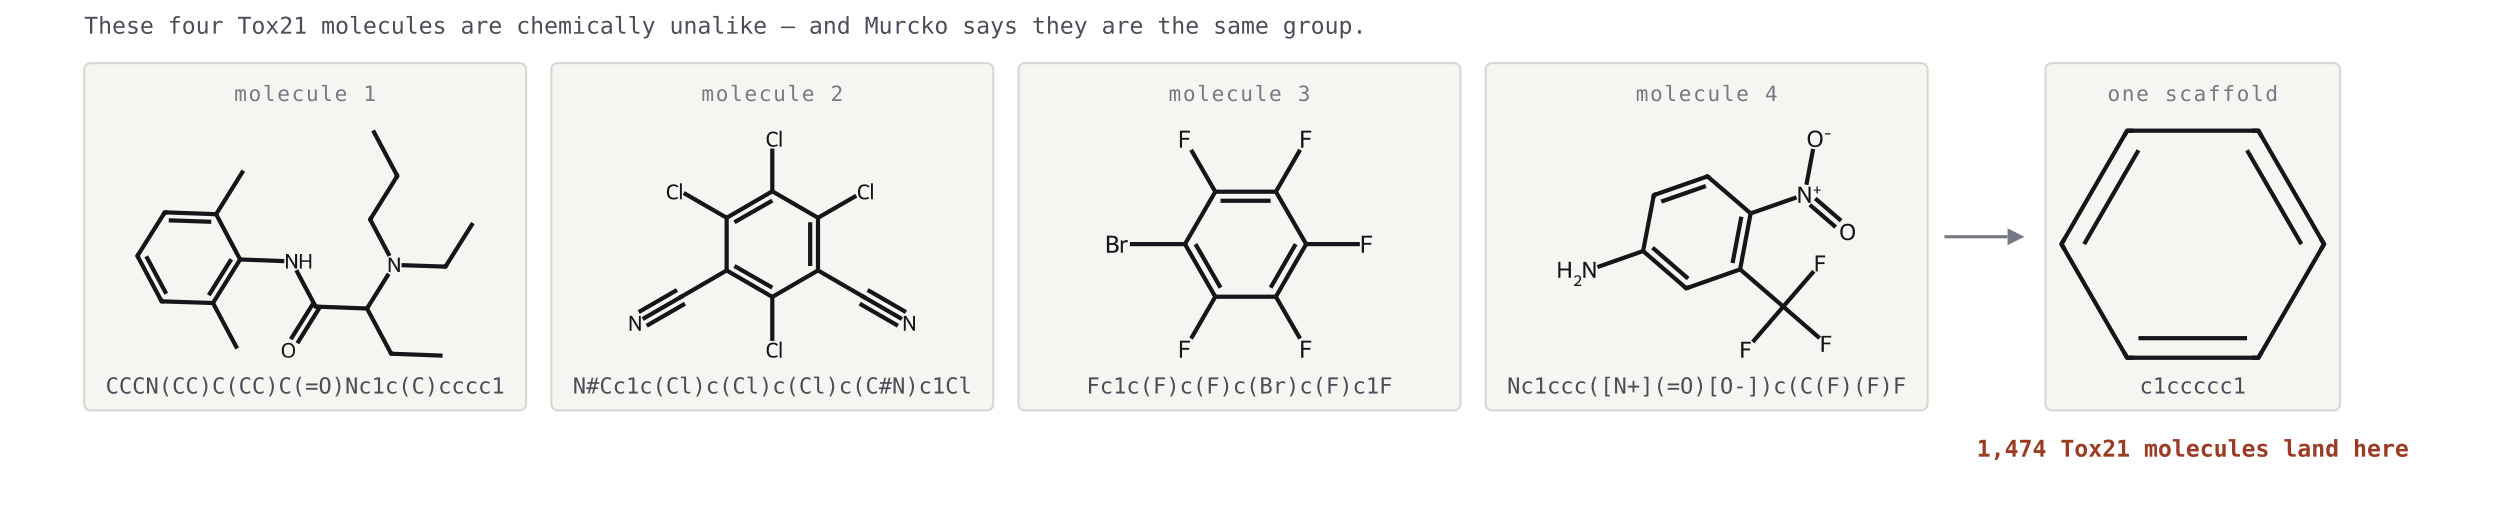
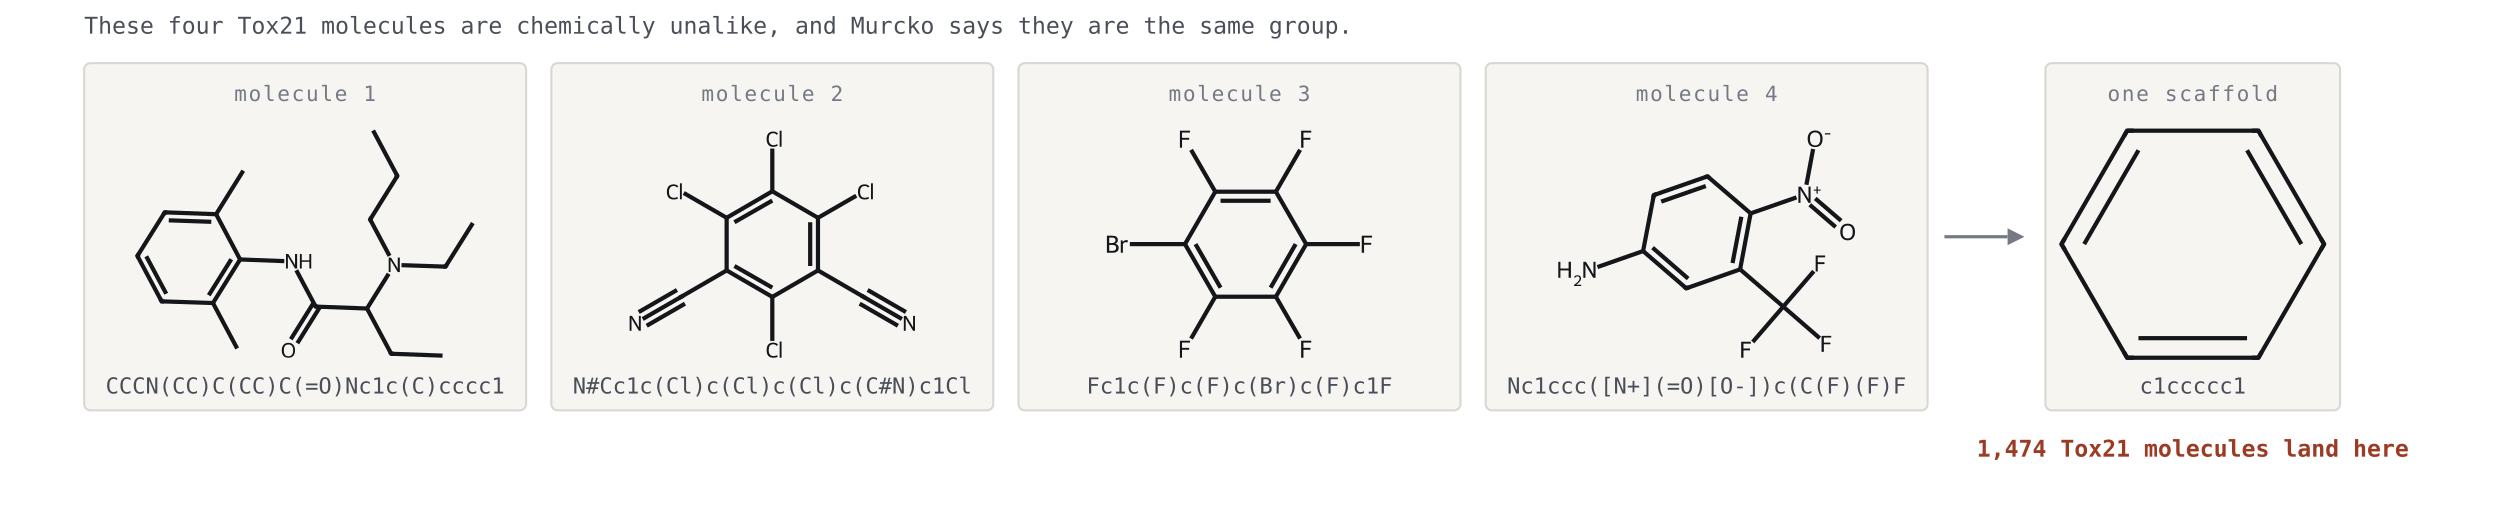
<svg xmlns="http://www.w3.org/2000/svg" viewBox="0 0 1188 247" width="100%" role="img" aria-label="Four chemically unlike Tox21 molecules that all reduce to the same benzene scaffold" font-family="ui-monospace, SFMono-Regular, Menlo, monospace">
  <style>
.cell{fill:var(--paper,#F6F5F2);stroke:var(--rule,#D8D7D1);stroke-width:1}
.mol{color:var(--ink,#14161A)}
.ct{fill:var(--ink-3,#747984);font-size:10px;letter-spacing:.08em;text-transform:uppercase}
.cs{fill:var(--ink-2,#4A4E58);font-size:10.5px}
.empty{fill:var(--leak,#9B3B24);font-size:12px;font-style:italic}
.arw{stroke:var(--ink-3,#747984);stroke-width:1.5}
.arwh{fill:var(--ink-3,#747984)}
.al{fill:var(--ink-3,#747984);font-size:9.5px}
.note{fill:var(--ink-2,#4A4E58);font-size:11px}
.hl{fill:var(--leak,#9B3B24);font-size:11px;font-weight:600}
</style>
-   <text class="note" x="40" y="16">These four Tox21 molecules are chemically unalike — and Murcko says they are the same group.</text>
+   <text class="note" x="40" y="16">These four Tox21 molecules are chemically unalike, and Murcko says they are the same group.</text>
  <g transform="translate(40,30)">
    <rect class="cell" x="0" y="0" width="210" height="165" rx="3" />
    <text class="ct" x="105.0" y="18" text-anchor="middle">molecule 1</text>
    <g transform="translate(0,26)" class="mol">
      <path class="bond-0 atom-0 atom-1" d="M 137.3,6.0 L 148.8,27.6" style="fill:none;fill-rule:evenodd;stroke:currentColor;stroke-width:2.0px;stroke-linecap:butt;stroke-linejoin:miter;stroke-opacity:1" />
      <path class="bond-1 atom-1 atom-2" d="M 148.8,27.6 L 135.9,48.3" style="fill:none;fill-rule:evenodd;stroke:currentColor;stroke-width:2.0px;stroke-linecap:butt;stroke-linejoin:miter;stroke-opacity:1" />
      <path class="bond-2 atom-2 atom-3" d="M 135.9,48.3 L 145.1,65.6" style="fill:none;fill-rule:evenodd;stroke:currentColor;stroke-width:2.0px;stroke-linecap:butt;stroke-linejoin:miter;stroke-opacity:1" />
      <path class="bond-3 atom-3 atom-4" d="M 150.8,70.0 L 171.7,70.7" style="fill:none;fill-rule:evenodd;stroke:currentColor;stroke-width:2.0px;stroke-linecap:butt;stroke-linejoin:miter;stroke-opacity:1" />
      <path class="bond-4 atom-4 atom-5" d="M 171.7,70.7 L 184.7,50.0" style="fill:none;fill-rule:evenodd;stroke:currentColor;stroke-width:2.0px;stroke-linecap:butt;stroke-linejoin:miter;stroke-opacity:1" />
      <path class="bond-5 atom-3 atom-6" d="M 144.7,74.1 L 134.4,90.6" style="fill:none;fill-rule:evenodd;stroke:currentColor;stroke-width:2.0px;stroke-linecap:butt;stroke-linejoin:miter;stroke-opacity:1" />
      <path class="bond-6 atom-6 atom-7" d="M 134.4,90.6 L 145.9,112.1" style="fill:none;fill-rule:evenodd;stroke:currentColor;stroke-width:2.0px;stroke-linecap:butt;stroke-linejoin:miter;stroke-opacity:1" />
      <path class="bond-7 atom-7 atom-8" d="M 145.9,112.1 L 170.3,113.0" style="fill:none;fill-rule:evenodd;stroke:currentColor;stroke-width:2.0px;stroke-linecap:butt;stroke-linejoin:miter;stroke-opacity:1" />
      <path class="bond-8 atom-6 atom-9" d="M 134.4,90.6 L 110.0,89.7" style="fill:none;fill-rule:evenodd;stroke:currentColor;stroke-width:2.0px;stroke-linecap:butt;stroke-linejoin:miter;stroke-opacity:1" />
      <path class="bond-9 atom-9 atom-10" d="M 109.0,87.9 L 98.2,105.2" style="fill:none;fill-rule:evenodd;stroke:currentColor;stroke-width:2.0px;stroke-linecap:butt;stroke-linejoin:miter;stroke-opacity:1" />
      <path class="bond-9 atom-9 atom-10" d="M 112.1,89.8 L 101.3,107.1" style="fill:none;fill-rule:evenodd;stroke:currentColor;stroke-width:2.0px;stroke-linecap:butt;stroke-linejoin:miter;stroke-opacity:1" />
      <path class="bond-10 atom-9 atom-11" d="M 110.0,89.7 L 100.8,72.4" style="fill:none;fill-rule:evenodd;stroke:currentColor;stroke-width:2.0px;stroke-linecap:butt;stroke-linejoin:miter;stroke-opacity:1" />
      <path class="bond-11 atom-11 atom-12" d="M 95.1,68.1 L 74.1,67.3" style="fill:none;fill-rule:evenodd;stroke:currentColor;stroke-width:2.0px;stroke-linecap:butt;stroke-linejoin:miter;stroke-opacity:1" />
      <path class="bond-12 atom-12 atom-13" d="M 74.1,67.3 L 61.2,88.0" style="fill:none;fill-rule:evenodd;stroke:currentColor;stroke-width:2.0px;stroke-linecap:butt;stroke-linejoin:miter;stroke-opacity:1" />
      <path class="bond-12 atom-12 atom-13" d="M 69.9,67.2 L 59.2,84.3" style="fill:none;fill-rule:evenodd;stroke:currentColor;stroke-width:2.0px;stroke-linecap:butt;stroke-linejoin:miter;stroke-opacity:1" />
      <path class="bond-13 atom-13 atom-14" d="M 61.2,88.0 L 72.7,109.6" style="fill:none;fill-rule:evenodd;stroke:currentColor;stroke-width:2.0px;stroke-linecap:butt;stroke-linejoin:miter;stroke-opacity:1" />
      <path class="bond-14 atom-13 atom-15" d="M 61.2,88.0 L 36.8,87.2" style="fill:none;fill-rule:evenodd;stroke:currentColor;stroke-width:2.0px;stroke-linecap:butt;stroke-linejoin:miter;stroke-opacity:1" />
      <path class="bond-15 atom-15 atom-16" d="M 36.8,87.2 L 25.3,65.6" style="fill:none;fill-rule:evenodd;stroke:currentColor;stroke-width:2.0px;stroke-linecap:butt;stroke-linejoin:miter;stroke-opacity:1" />
      <path class="bond-15 atom-15 atom-16" d="M 39.0,83.6 L 29.5,65.8" style="fill:none;fill-rule:evenodd;stroke:currentColor;stroke-width:2.0px;stroke-linecap:butt;stroke-linejoin:miter;stroke-opacity:1" />
      <path class="bond-16 atom-16 atom-17" d="M 25.3,65.6 L 38.3,44.9" style="fill:none;fill-rule:evenodd;stroke:currentColor;stroke-width:2.0px;stroke-linecap:butt;stroke-linejoin:miter;stroke-opacity:1" />
      <path class="bond-17 atom-17 atom-18" d="M 38.3,44.9 L 62.7,45.8" style="fill:none;fill-rule:evenodd;stroke:currentColor;stroke-width:2.0px;stroke-linecap:butt;stroke-linejoin:miter;stroke-opacity:1" />
      <path class="bond-17 atom-17 atom-18" d="M 40.2,48.7 L 60.4,49.4" style="fill:none;fill-rule:evenodd;stroke:currentColor;stroke-width:2.0px;stroke-linecap:butt;stroke-linejoin:miter;stroke-opacity:1" />
      <path class="bond-18 atom-18 atom-19" d="M 62.7,45.8 L 75.6,25.1" style="fill:none;fill-rule:evenodd;stroke:currentColor;stroke-width:2.0px;stroke-linecap:butt;stroke-linejoin:miter;stroke-opacity:1" />
      <path class="bond-19 atom-18 atom-12" d="M 62.7,45.8 L 74.1,67.3" style="fill:none;fill-rule:evenodd;stroke:currentColor;stroke-width:2.0px;stroke-linecap:butt;stroke-linejoin:miter;stroke-opacity:1" />
      <path d="M 148.2,26.5 L 148.8,27.6 L 148.2,28.6" style="fill:none;stroke:currentColor;stroke-width:2.0px;stroke-linecap:butt;stroke-linejoin:miter;stroke-miterlimit:10;stroke-opacity:1;" />
      <path d="M 136.5,47.3 L 135.9,48.3 L 136.3,49.2" style="fill:none;stroke:currentColor;stroke-width:2.0px;stroke-linecap:butt;stroke-linejoin:miter;stroke-miterlimit:10;stroke-opacity:1;" />
      <path d="M 170.7,70.7 L 171.7,70.7 L 172.4,69.7" style="fill:none;stroke:currentColor;stroke-width:2.0px;stroke-linecap:butt;stroke-linejoin:miter;stroke-miterlimit:10;stroke-opacity:1;" />
      <path d="M 145.3,111.1 L 145.9,112.1 L 147.1,112.2" style="fill:none;stroke:currentColor;stroke-width:2.0px;stroke-linecap:butt;stroke-linejoin:miter;stroke-miterlimit:10;stroke-opacity:1;" />
      <path d="M 111.2,89.8 L 110.0,89.7 L 109.5,88.9" style="fill:none;stroke:currentColor;stroke-width:2.0px;stroke-linecap:butt;stroke-linejoin:miter;stroke-miterlimit:10;stroke-opacity:1;" />
      <path d="M 38.0,87.2 L 36.8,87.2 L 36.2,86.1" style="fill:none;stroke:currentColor;stroke-width:2.0px;stroke-linecap:butt;stroke-linejoin:miter;stroke-miterlimit:10;stroke-opacity:1;" />
      <path d="M 25.9,66.7 L 25.3,65.6 L 26.0,64.6" style="fill:none;stroke:currentColor;stroke-width:2.0px;stroke-linecap:butt;stroke-linejoin:miter;stroke-miterlimit:10;stroke-opacity:1;" />
      <path d="M 37.6,46.0 L 38.3,44.9 L 39.5,45.0" style="fill:none;stroke:currentColor;stroke-width:2.0px;stroke-linecap:butt;stroke-linejoin:miter;stroke-miterlimit:10;stroke-opacity:1;" />
      <path class="atom-3" d="M 145.8 66.4 L 148.1 70.1 Q 148.3 70.4, 148.7 71.1 Q 149.0 71.8, 149.0 71.8 L 149.0 66.4 L 150.0 66.4 L 150.0 73.3 L 149.0 73.3 L 146.6 69.3 Q 146.3 68.9, 146.0 68.3 Q 145.7 67.8, 145.6 67.6 L 145.6 73.3 L 144.7 73.3 L 144.7 66.4 L 145.8 66.4 " fill="currentColor" />
      <path class="atom-10" d="M 93.9 110.5 Q 93.9 108.8, 94.7 107.9 Q 95.5 106.9, 97.1 106.9 Q 98.6 106.9, 99.4 107.9 Q 100.2 108.8, 100.2 110.5 Q 100.2 112.1, 99.4 113.1 Q 98.6 114.0, 97.1 114.0 Q 95.5 114.0, 94.7 113.1 Q 93.9 112.2, 93.9 110.5 M 97.1 113.3 Q 98.1 113.3, 98.7 112.6 Q 99.3 111.9, 99.3 110.5 Q 99.3 109.1, 98.7 108.4 Q 98.1 107.7, 97.1 107.7 Q 96.0 107.7, 95.4 108.4 Q 94.9 109.1, 94.9 110.5 Q 94.9 111.9, 95.4 112.6 Q 96.0 113.3, 97.1 113.3 " fill="currentColor" />
      <path class="atom-11" d="M 97.0 64.7 L 99.3 68.4 Q 99.5 68.7, 99.9 69.4 Q 100.2 70.1, 100.2 70.1 L 100.2 64.7 L 101.2 64.7 L 101.2 71.6 L 100.2 71.6 L 97.8 67.6 Q 97.5 67.2, 97.2 66.6 Q 96.9 66.1, 96.8 65.9 L 96.8 71.6 L 95.9 71.6 L 95.9 64.7 L 97.0 64.7 " fill="currentColor" />
      <path class="atom-11" d="M 102.5 64.7 L 103.4 64.7 L 103.4 67.7 L 107.0 67.7 L 107.0 64.7 L 107.9 64.7 L 107.9 71.6 L 107.0 71.6 L 107.0 68.4 L 103.4 68.4 L 103.4 71.6 L 102.5 71.6 L 102.5 64.7 " fill="currentColor" />
    </g>
    <text class="cs" x="105.0" y="157" text-anchor="middle">CCCN(CC)C(CC)C(=O)Nc1c(C)cccc1</text>
  </g>
  <g transform="translate(262,30)">
    <rect class="cell" x="0" y="0" width="210" height="165" rx="3" />
    <text class="ct" x="105.0" y="18" text-anchor="middle">molecule 2</text>
    <g transform="translate(0,26)" class="mol">
      <path class="bond-0 atom-0 atom-1" d="M 43.4,95.6 L 61.6,85.1" style="fill:none;fill-rule:evenodd;stroke:currentColor;stroke-width:2.0px;stroke-linecap:butt;stroke-linejoin:miter;stroke-opacity:1" />
      <path class="bond-0 atom-0 atom-1" d="M 41.5,92.3 L 59.7,81.8" style="fill:none;fill-rule:evenodd;stroke:currentColor;stroke-width:2.0px;stroke-linecap:butt;stroke-linejoin:miter;stroke-opacity:1" />
      <path class="bond-0 atom-0 atom-1" d="M 45.3,98.8 L 63.5,88.3" style="fill:none;fill-rule:evenodd;stroke:currentColor;stroke-width:2.0px;stroke-linecap:butt;stroke-linejoin:miter;stroke-opacity:1" />
      <path class="bond-1 atom-1 atom-2" d="M 61.6,85.1 L 83.3,72.5" style="fill:none;fill-rule:evenodd;stroke:currentColor;stroke-width:2.0px;stroke-linecap:butt;stroke-linejoin:miter;stroke-opacity:1" />
      <path class="bond-2 atom-2 atom-3" d="M 83.3,72.5 L 83.3,47.5" style="fill:none;fill-rule:evenodd;stroke:currentColor;stroke-width:2.0px;stroke-linecap:butt;stroke-linejoin:miter;stroke-opacity:1" />
      <path class="bond-3 atom-3 atom-4" d="M 83.3,47.5 L 62.9,35.7" style="fill:none;fill-rule:evenodd;stroke:currentColor;stroke-width:2.0px;stroke-linecap:butt;stroke-linejoin:miter;stroke-opacity:1" />
      <path class="bond-4 atom-3 atom-5" d="M 83.3,47.5 L 105.0,34.9" style="fill:none;fill-rule:evenodd;stroke:currentColor;stroke-width:2.0px;stroke-linecap:butt;stroke-linejoin:miter;stroke-opacity:1" />
      <path class="bond-4 atom-3 atom-5" d="M 87.0,49.6 L 105.0,39.3" style="fill:none;fill-rule:evenodd;stroke:currentColor;stroke-width:2.0px;stroke-linecap:butt;stroke-linejoin:miter;stroke-opacity:1" />
      <path class="bond-5 atom-5 atom-6" d="M 105.0,34.9 L 105.0,14.6" style="fill:none;fill-rule:evenodd;stroke:currentColor;stroke-width:2.0px;stroke-linecap:butt;stroke-linejoin:miter;stroke-opacity:1" />
      <path class="bond-6 atom-5 atom-7" d="M 105.0,34.9 L 126.7,47.5" style="fill:none;fill-rule:evenodd;stroke:currentColor;stroke-width:2.0px;stroke-linecap:butt;stroke-linejoin:miter;stroke-opacity:1" />
      <path class="bond-7 atom-7 atom-8" d="M 126.7,47.5 L 144.9,37.0" style="fill:none;fill-rule:evenodd;stroke:currentColor;stroke-width:2.0px;stroke-linecap:butt;stroke-linejoin:miter;stroke-opacity:1" />
      <path class="bond-8 atom-7 atom-9" d="M 126.7,47.5 L 126.7,72.5" style="fill:none;fill-rule:evenodd;stroke:currentColor;stroke-width:2.0px;stroke-linecap:butt;stroke-linejoin:miter;stroke-opacity:1" />
      <path class="bond-8 atom-7 atom-9" d="M 123.0,49.6 L 123.0,70.4" style="fill:none;fill-rule:evenodd;stroke:currentColor;stroke-width:2.0px;stroke-linecap:butt;stroke-linejoin:miter;stroke-opacity:1" />
      <path class="bond-9 atom-9 atom-10" d="M 126.7,72.5 L 148.4,85.1" style="fill:none;fill-rule:evenodd;stroke:currentColor;stroke-width:2.0px;stroke-linecap:butt;stroke-linejoin:miter;stroke-opacity:1" />
      <path class="bond-10 atom-10 atom-11" d="M 148.4,85.1 L 166.6,95.6" style="fill:none;fill-rule:evenodd;stroke:currentColor;stroke-width:2.0px;stroke-linecap:butt;stroke-linejoin:miter;stroke-opacity:1" />
      <path class="bond-10 atom-10 atom-11" d="M 150.3,81.8 L 168.5,92.3" style="fill:none;fill-rule:evenodd;stroke:currentColor;stroke-width:2.0px;stroke-linecap:butt;stroke-linejoin:miter;stroke-opacity:1" />
      <path class="bond-10 atom-10 atom-11" d="M 146.5,88.3 L 164.7,98.8" style="fill:none;fill-rule:evenodd;stroke:currentColor;stroke-width:2.0px;stroke-linecap:butt;stroke-linejoin:miter;stroke-opacity:1" />
      <path class="bond-11 atom-9 atom-12" d="M 126.7,72.5 L 105.0,85.1" style="fill:none;fill-rule:evenodd;stroke:currentColor;stroke-width:2.0px;stroke-linecap:butt;stroke-linejoin:miter;stroke-opacity:1" />
      <path class="bond-12 atom-12 atom-13" d="M 105.0,85.1 L 105.0,106.0" style="fill:none;fill-rule:evenodd;stroke:currentColor;stroke-width:2.0px;stroke-linecap:butt;stroke-linejoin:miter;stroke-opacity:1" />
      <path class="bond-13 atom-12 atom-2" d="M 105.0,85.1 L 83.3,72.5" style="fill:none;fill-rule:evenodd;stroke:currentColor;stroke-width:2.0px;stroke-linecap:butt;stroke-linejoin:miter;stroke-opacity:1" />
      <path class="bond-13 atom-12 atom-2" d="M 105.0,80.7 L 87.0,70.4" style="fill:none;fill-rule:evenodd;stroke:currentColor;stroke-width:2.0px;stroke-linecap:butt;stroke-linejoin:miter;stroke-opacity:1" />
      <path d="M 60.7,85.6 L 61.6,85.1 L 62.7,84.5" style="fill:none;stroke:currentColor;stroke-width:2.0px;stroke-linecap:butt;stroke-linejoin:miter;stroke-miterlimit:10;stroke-opacity:1;" />
      <path d="M 147.3,84.5 L 148.4,85.1 L 149.3,85.6" style="fill:none;stroke:currentColor;stroke-width:2.0px;stroke-linecap:butt;stroke-linejoin:miter;stroke-miterlimit:10;stroke-opacity:1;" />
      <path class="atom-0" d="M 38.3 94.1 L 40.6 97.8 Q 40.8 98.2, 41.2 98.9 Q 41.6 99.5, 41.6 99.6 L 41.6 94.1 L 42.5 94.1 L 42.5 101.2 L 41.6 101.2 L 39.1 97.1 Q 38.8 96.6, 38.5 96.0 Q 38.2 95.5, 38.1 95.3 L 38.1 101.2 L 37.2 101.2 L 37.2 94.1 L 38.3 94.1 " fill="currentColor" />
      <path class="atom-4" d="M 54.9 35.2 Q 54.9 33.4, 55.7 32.5 Q 56.6 31.6, 58.1 31.6 Q 59.6 31.6, 60.4 32.6 L 59.7 33.1 Q 59.2 32.4, 58.1 32.4 Q 57.1 32.4, 56.5 33.1 Q 55.9 33.8, 55.9 35.2 Q 55.9 36.6, 56.5 37.3 Q 57.1 38.0, 58.3 38.0 Q 59.0 38.0, 59.9 37.6 L 60.2 38.3 Q 59.9 38.5, 59.3 38.7 Q 58.7 38.8, 58.1 38.8 Q 56.6 38.8, 55.7 37.9 Q 54.9 36.9, 54.9 35.2 " fill="currentColor" />
      <path class="atom-4" d="M 61.1 31.1 L 62.0 31.1 L 62.0 38.7 L 61.1 38.7 L 61.1 31.1 " fill="currentColor" />
      <path class="atom-6" d="M 102.3 10.1 Q 102.3 8.3, 103.1 7.4 Q 103.9 6.5, 105.5 6.5 Q 107.0 6.5, 107.7 7.5 L 107.1 8.1 Q 106.5 7.3, 105.5 7.3 Q 104.4 7.3, 103.8 8.0 Q 103.3 8.7, 103.3 10.1 Q 103.3 11.5, 103.9 12.2 Q 104.5 13.0, 105.6 13.0 Q 106.4 13.0, 107.3 12.5 L 107.6 13.2 Q 107.2 13.5, 106.6 13.6 Q 106.1 13.8, 105.5 13.8 Q 103.9 13.8, 103.1 12.8 Q 102.3 11.9, 102.3 10.1 " fill="currentColor" />
      <path class="atom-6" d="M 108.5 6.1 L 109.4 6.1 L 109.4 13.7 L 108.5 13.7 L 108.5 6.1 " fill="currentColor" />
      <path class="atom-8" d="M 145.7 35.2 Q 145.7 33.4, 146.5 32.5 Q 147.3 31.6, 148.9 31.6 Q 150.4 31.6, 151.2 32.6 L 150.5 33.1 Q 149.9 32.4, 148.9 32.4 Q 147.8 32.4, 147.3 33.1 Q 146.7 33.8, 146.7 35.2 Q 146.7 36.6, 147.3 37.3 Q 147.9 38.0, 149.0 38.0 Q 149.8 38.0, 150.7 37.6 L 151.0 38.3 Q 150.6 38.5, 150.1 38.7 Q 149.5 38.8, 148.9 38.8 Q 147.3 38.8, 146.5 37.9 Q 145.7 36.9, 145.7 35.2 " fill="currentColor" />
      <path class="atom-8" d="M 151.9 31.1 L 152.8 31.1 L 152.8 38.7 L 151.9 38.7 L 151.9 31.1 " fill="currentColor" />
      <path class="atom-11" d="M 168.6 94.1 L 170.9 97.8 Q 171.1 98.2, 171.5 98.9 Q 171.9 99.5, 171.9 99.6 L 171.9 94.1 L 172.8 94.1 L 172.8 101.2 L 171.9 101.2 L 169.4 97.1 Q 169.1 96.6, 168.8 96.0 Q 168.5 95.5, 168.4 95.3 L 168.4 101.2 L 167.5 101.2 L 167.5 94.1 L 168.6 94.1 " fill="currentColor" />
      <path class="atom-13" d="M 102.3 110.4 Q 102.3 108.6, 103.1 107.7 Q 103.9 106.8, 105.5 106.8 Q 107.0 106.8, 107.7 107.8 L 107.1 108.4 Q 106.5 107.6, 105.5 107.6 Q 104.4 107.6, 103.8 108.3 Q 103.3 109.0, 103.3 110.4 Q 103.3 111.8, 103.9 112.5 Q 104.5 113.2, 105.6 113.2 Q 106.4 113.2, 107.3 112.8 L 107.6 113.5 Q 107.2 113.8, 106.6 113.9 Q 106.1 114.0, 105.5 114.0 Q 103.9 114.0, 103.1 113.1 Q 102.3 112.2, 102.3 110.4 " fill="currentColor" />
      <path class="atom-13" d="M 108.5 106.3 L 109.4 106.3 L 109.4 114.0 L 108.5 114.0 L 108.5 106.3 " fill="currentColor" />
    </g>
    <text class="cs" x="105.0" y="157" text-anchor="middle">N#Cc1c(Cl)c(Cl)c(Cl)c(C#N)c1Cl</text>
  </g>
  <g transform="translate(484,30)">
    <rect class="cell" x="0" y="0" width="210" height="165" rx="3" />
    <text class="ct" x="105.0" y="18" text-anchor="middle">molecule 3</text>
    <g transform="translate(0,26)" class="mol">
      <path class="bond-0 atom-0 atom-1" d="M 162.2,60.0 L 136.7,60.0" style="fill:none;fill-rule:evenodd;stroke:currentColor;stroke-width:2.0px;stroke-linecap:butt;stroke-linejoin:miter;stroke-opacity:1" />
      <path class="bond-1 atom-1 atom-2" d="M 136.7,60.0 L 122.3,85.0" style="fill:none;fill-rule:evenodd;stroke:currentColor;stroke-width:2.0px;stroke-linecap:butt;stroke-linejoin:miter;stroke-opacity:1" />
      <path class="bond-1 atom-1 atom-2" d="M 131.7,60.0 L 119.8,80.7" style="fill:none;fill-rule:evenodd;stroke:currentColor;stroke-width:2.0px;stroke-linecap:butt;stroke-linejoin:miter;stroke-opacity:1" />
      <path class="bond-2 atom-2 atom-3" d="M 122.3,85.0 L 133.8,104.9" style="fill:none;fill-rule:evenodd;stroke:currentColor;stroke-width:2.0px;stroke-linecap:butt;stroke-linejoin:miter;stroke-opacity:1" />
      <path class="bond-3 atom-2 atom-4" d="M 122.3,85.0 L 93.5,85.0" style="fill:none;fill-rule:evenodd;stroke:currentColor;stroke-width:2.0px;stroke-linecap:butt;stroke-linejoin:miter;stroke-opacity:1" />
      <path class="bond-4 atom-4 atom-5" d="M 93.5,85.0 L 82.0,104.9" style="fill:none;fill-rule:evenodd;stroke:currentColor;stroke-width:2.0px;stroke-linecap:butt;stroke-linejoin:miter;stroke-opacity:1" />
      <path class="bond-5 atom-4 atom-6" d="M 93.5,85.0 L 79.1,60.0" style="fill:none;fill-rule:evenodd;stroke:currentColor;stroke-width:2.0px;stroke-linecap:butt;stroke-linejoin:miter;stroke-opacity:1" />
      <path class="bond-5 atom-4 atom-6" d="M 96.0,80.7 L 84.1,60.0" style="fill:none;fill-rule:evenodd;stroke:currentColor;stroke-width:2.0px;stroke-linecap:butt;stroke-linejoin:miter;stroke-opacity:1" />
      <path class="bond-6 atom-6 atom-7" d="M 79.1,60.0 L 52.9,60.0" style="fill:none;fill-rule:evenodd;stroke:currentColor;stroke-width:2.0px;stroke-linecap:butt;stroke-linejoin:miter;stroke-opacity:1" />
      <path class="bond-7 atom-6 atom-8" d="M 79.1,60.0 L 93.5,35.1" style="fill:none;fill-rule:evenodd;stroke:currentColor;stroke-width:2.0px;stroke-linecap:butt;stroke-linejoin:miter;stroke-opacity:1" />
      <path class="bond-8 atom-8 atom-9" d="M 93.5,35.1 L 82.0,15.2" style="fill:none;fill-rule:evenodd;stroke:currentColor;stroke-width:2.0px;stroke-linecap:butt;stroke-linejoin:miter;stroke-opacity:1" />
      <path class="bond-9 atom-8 atom-10" d="M 93.5,35.1 L 122.3,35.1" style="fill:none;fill-rule:evenodd;stroke:currentColor;stroke-width:2.0px;stroke-linecap:butt;stroke-linejoin:miter;stroke-opacity:1" />
      <path class="bond-9 atom-8 atom-10" d="M 96.0,39.4 L 119.8,39.4" style="fill:none;fill-rule:evenodd;stroke:currentColor;stroke-width:2.0px;stroke-linecap:butt;stroke-linejoin:miter;stroke-opacity:1" />
      <path class="bond-10 atom-10 atom-11" d="M 122.3,35.1 L 133.8,15.2" style="fill:none;fill-rule:evenodd;stroke:currentColor;stroke-width:2.0px;stroke-linecap:butt;stroke-linejoin:miter;stroke-opacity:1" />
      <path class="bond-11 atom-10 atom-1" d="M 122.3,35.1 L 136.7,60.0" style="fill:none;fill-rule:evenodd;stroke:currentColor;stroke-width:2.0px;stroke-linecap:butt;stroke-linejoin:miter;stroke-opacity:1" />
      <path class="atom-0" d="M 163.1 56.0 L 168.0 56.0 L 168.0 56.9 L 164.2 56.9 L 164.2 59.4 L 167.6 59.4 L 167.6 60.3 L 164.2 60.3 L 164.2 64.1 L 163.1 64.1 L 163.1 56.0 " fill="currentColor" />
      <path class="atom-3" d="M 134.3 105.9 L 139.1 105.9 L 139.1 106.8 L 135.4 106.8 L 135.4 109.3 L 138.7 109.3 L 138.7 110.2 L 135.4 110.2 L 135.4 114.0 L 134.3 114.0 L 134.3 105.9 " fill="currentColor" />
      <path class="atom-5" d="M 76.7 105.9 L 81.5 105.9 L 81.5 106.8 L 77.7 106.8 L 77.7 109.3 L 81.1 109.3 L 81.1 110.2 L 77.7 110.2 L 77.7 114.0 L 76.7 114.0 L 76.7 105.9 " fill="currentColor" />
      <path class="atom-7" d="M 46.0 59.8 Q 46.8 60.1, 47.2 60.5 Q 47.6 61.0, 47.6 61.7 Q 47.6 62.9, 46.9 63.5 Q 46.1 64.1, 44.8 64.1 L 42.0 64.1 L 42.0 56.0 L 44.4 56.0 Q 45.8 56.0, 46.5 56.5 Q 47.2 57.1, 47.2 58.1 Q 47.2 59.4, 46.0 59.8 M 43.1 56.9 L 43.1 59.5 L 44.4 59.5 Q 45.2 59.5, 45.7 59.1 Q 46.1 58.8, 46.1 58.1 Q 46.1 56.9, 44.4 56.9 L 43.1 56.9 M 44.8 63.2 Q 45.6 63.2, 46.0 62.8 Q 46.4 62.4, 46.4 61.7 Q 46.4 61.1, 46.0 60.7 Q 45.5 60.4, 44.6 60.4 L 43.1 60.4 L 43.1 63.2 L 44.8 63.2 " fill="currentColor" />
      <path class="atom-7" d="M 49.4 58.2 L 49.6 59.0 Q 50.2 58.1, 51.2 58.1 Q 51.5 58.1, 52.0 58.2 L 51.8 59.2 Q 51.3 59.1, 51.0 59.1 Q 50.5 59.1, 50.2 59.3 Q 49.9 59.5, 49.6 59.9 L 49.6 64.1 L 48.6 64.1 L 48.6 58.2 L 49.4 58.2 " fill="currentColor" />
      <path class="atom-9" d="M 76.7 6.1 L 81.5 6.1 L 81.5 7.0 L 77.7 7.0 L 77.7 9.5 L 81.1 9.5 L 81.1 10.4 L 77.7 10.4 L 77.7 14.2 L 76.7 14.2 L 76.7 6.1 " fill="currentColor" />
      <path class="atom-11" d="M 134.3 6.1 L 139.1 6.1 L 139.1 7.0 L 135.4 7.0 L 135.4 9.5 L 138.7 9.5 L 138.7 10.4 L 135.4 10.4 L 135.4 14.2 L 134.3 14.2 L 134.3 6.1 " fill="currentColor" />
    </g>
    <text class="cs" x="105.0" y="157" text-anchor="middle">Fc1c(F)c(F)c(Br)c(F)c1F</text>
  </g>
  <g transform="translate(706,30)">
    <rect class="cell" x="0" y="0" width="210" height="165" rx="3" />
    <text class="ct" x="105.0" y="18" text-anchor="middle">molecule 4</text>
    <g transform="translate(0,26)" class="mol">
      <path class="bond-0 atom-0 atom-1" d="M 53.1,70.9 L 74.8,63.3" style="fill:none;fill-rule:evenodd;stroke:currentColor;stroke-width:2.0px;stroke-linecap:butt;stroke-linejoin:miter;stroke-opacity:1" />
      <path class="bond-1 atom-1 atom-2" d="M 74.8,63.3 L 79.9,36.7" style="fill:none;fill-rule:evenodd;stroke:currentColor;stroke-width:2.0px;stroke-linecap:butt;stroke-linejoin:miter;stroke-opacity:1" />
      <path class="bond-2 atom-2 atom-3" d="M 79.9,36.7 L 105.4,27.8" style="fill:none;fill-rule:evenodd;stroke:currentColor;stroke-width:2.0px;stroke-linecap:butt;stroke-linejoin:miter;stroke-opacity:1" />
      <path class="bond-2 atom-2 atom-3" d="M 83.4,39.8 L 104.6,32.4" style="fill:none;fill-rule:evenodd;stroke:currentColor;stroke-width:2.0px;stroke-linecap:butt;stroke-linejoin:miter;stroke-opacity:1" />
      <path class="bond-3 atom-3 atom-4" d="M 105.4,27.8 L 125.9,45.4" style="fill:none;fill-rule:evenodd;stroke:currentColor;stroke-width:2.0px;stroke-linecap:butt;stroke-linejoin:miter;stroke-opacity:1" />
      <path class="bond-4 atom-4 atom-5" d="M 125.9,45.4 L 147.7,37.8" style="fill:none;fill-rule:evenodd;stroke:currentColor;stroke-width:2.0px;stroke-linecap:butt;stroke-linejoin:miter;stroke-opacity:1" />
      <path class="bond-5 atom-5 atom-6" d="M 154.0,41.3 L 166.3,51.9" style="fill:none;fill-rule:evenodd;stroke:currentColor;stroke-width:2.0px;stroke-linecap:butt;stroke-linejoin:miter;stroke-opacity:1" />
      <path class="bond-5 atom-5 atom-6" d="M 156.6,38.3 L 168.9,48.9" style="fill:none;fill-rule:evenodd;stroke:currentColor;stroke-width:2.0px;stroke-linecap:butt;stroke-linejoin:miter;stroke-opacity:1" />
      <path class="bond-6 atom-5 atom-7" d="M 152.4,31.8 L 155.6,14.8" style="fill:none;fill-rule:evenodd;stroke:currentColor;stroke-width:2.0px;stroke-linecap:butt;stroke-linejoin:miter;stroke-opacity:1" />
      <path class="bond-7 atom-4 atom-8" d="M 125.9,45.4 L 120.9,72.0" style="fill:none;fill-rule:evenodd;stroke:currentColor;stroke-width:2.0px;stroke-linecap:butt;stroke-linejoin:miter;stroke-opacity:1" />
      <path class="bond-7 atom-4 atom-8" d="M 121.5,47.0 L 117.3,69.0" style="fill:none;fill-rule:evenodd;stroke:currentColor;stroke-width:2.0px;stroke-linecap:butt;stroke-linejoin:miter;stroke-opacity:1" />
      <path class="bond-8 atom-8 atom-9" d="M 120.9,72.0 L 141.4,89.7" style="fill:none;fill-rule:evenodd;stroke:currentColor;stroke-width:2.0px;stroke-linecap:butt;stroke-linejoin:miter;stroke-opacity:1" />
      <path class="bond-9 atom-9 atom-10" d="M 141.4,89.7 L 158.7,104.7" style="fill:none;fill-rule:evenodd;stroke:currentColor;stroke-width:2.0px;stroke-linecap:butt;stroke-linejoin:miter;stroke-opacity:1" />
      <path class="bond-10 atom-9 atom-11" d="M 141.4,89.7 L 126.9,106.5" style="fill:none;fill-rule:evenodd;stroke:currentColor;stroke-width:2.0px;stroke-linecap:butt;stroke-linejoin:miter;stroke-opacity:1" />
      <path class="bond-11 atom-9 atom-12" d="M 141.4,89.7 L 155.9,72.9" style="fill:none;fill-rule:evenodd;stroke:currentColor;stroke-width:2.0px;stroke-linecap:butt;stroke-linejoin:miter;stroke-opacity:1" />
      <path class="bond-12 atom-8 atom-13" d="M 120.9,72.0 L 95.3,81.0" style="fill:none;fill-rule:evenodd;stroke:currentColor;stroke-width:2.0px;stroke-linecap:butt;stroke-linejoin:miter;stroke-opacity:1" />
      <path class="bond-13 atom-13 atom-1" d="M 95.3,81.0 L 74.8,63.3" style="fill:none;fill-rule:evenodd;stroke:currentColor;stroke-width:2.0px;stroke-linecap:butt;stroke-linejoin:miter;stroke-opacity:1" />
      <path class="bond-13 atom-13 atom-1" d="M 96.2,76.4 L 79.3,61.7" style="fill:none;fill-rule:evenodd;stroke:currentColor;stroke-width:2.0px;stroke-linecap:butt;stroke-linejoin:miter;stroke-opacity:1" />
      <path d="M 79.6,38.0 L 79.9,36.7 L 81.2,36.2" style="fill:none;stroke:currentColor;stroke-width:2.0px;stroke-linecap:butt;stroke-linejoin:miter;stroke-miterlimit:10;stroke-opacity:1;" />
      <path d="M 104.2,28.2 L 105.4,27.8 L 106.5,28.7" style="fill:none;stroke:currentColor;stroke-width:2.0px;stroke-linecap:butt;stroke-linejoin:miter;stroke-miterlimit:10;stroke-opacity:1;" />
      <path d="M 96.6,80.5 L 95.3,81.0 L 94.3,80.1" style="fill:none;stroke:currentColor;stroke-width:2.0px;stroke-linecap:butt;stroke-linejoin:miter;stroke-miterlimit:10;stroke-opacity:1;" />
      <path class="atom-0" d="M 34.5 68.4 L 35.5 68.4 L 35.5 71.6 L 39.4 71.6 L 39.4 68.4 L 40.5 68.4 L 40.5 76.0 L 39.4 76.0 L 39.4 72.5 L 35.5 72.5 L 35.5 76.0 L 34.5 76.0 L 34.5 68.4 " fill="currentColor" />
      <path class="atom-0" d="M 42.0 75.8 Q 42.2 75.3, 42.6 75.0 Q 43.0 74.8, 43.7 74.8 Q 44.4 74.8, 44.9 75.2 Q 45.3 75.6, 45.3 76.3 Q 45.3 77.1, 44.7 77.8 Q 44.2 78.5, 43.0 79.3 L 45.4 79.3 L 45.4 79.9 L 42.0 79.9 L 42.0 79.4 Q 42.9 78.7, 43.5 78.2 Q 44.0 77.7, 44.3 77.3 Q 44.6 76.8, 44.6 76.4 Q 44.6 75.9, 44.3 75.6 Q 44.1 75.3, 43.7 75.3 Q 43.3 75.3, 43.0 75.5 Q 42.7 75.7, 42.5 76.0 L 42.0 75.8 " fill="currentColor" />
      <path class="atom-0" d="M 47.6 68.4 L 50.1 72.4 Q 50.3 72.8, 50.7 73.6 Q 51.1 74.3, 51.2 74.3 L 51.2 68.4 L 52.2 68.4 L 52.2 76.0 L 51.1 76.0 L 48.4 71.6 Q 48.1 71.1, 47.8 70.5 Q 47.5 69.9, 47.4 69.7 L 47.4 76.0 L 46.4 76.0 L 46.4 68.4 L 47.6 68.4 " fill="currentColor" />
      <path class="atom-5" d="M 149.8 32.7 L 152.3 36.7 Q 152.6 37.1, 153.0 37.9 Q 153.4 38.6, 153.4 38.6 L 153.4 32.7 L 154.4 32.7 L 154.4 40.4 L 153.4 40.4 L 150.7 35.9 Q 150.4 35.4, 150.0 34.8 Q 149.7 34.2, 149.6 34.0 L 149.6 40.4 L 148.6 40.4 L 148.6 32.7 L 149.8 32.7 " fill="currentColor" />
      <path class="atom-5" d="M 155.9 34.1 L 157.2 34.1 L 157.2 32.6 L 157.8 32.6 L 157.8 34.1 L 159.2 34.1 L 159.2 34.6 L 157.8 34.6 L 157.8 36.0 L 157.2 36.0 L 157.2 34.6 L 155.9 34.6 L 155.9 34.1 " fill="currentColor" />
      <path class="atom-6" d="M 168.5 54.2 Q 168.5 52.4, 169.4 51.3 Q 170.3 50.3, 172.0 50.3 Q 173.7 50.3, 174.6 51.3 Q 175.5 52.4, 175.5 54.2 Q 175.5 56.1, 174.6 57.1 Q 173.7 58.2, 172.0 58.2 Q 170.3 58.2, 169.4 57.1 Q 168.5 56.1, 168.5 54.2 M 172.0 57.3 Q 173.2 57.3, 173.8 56.5 Q 174.4 55.8, 174.4 54.2 Q 174.4 52.7, 173.8 52.0 Q 173.2 51.2, 172.0 51.2 Q 170.8 51.2, 170.2 51.9 Q 169.6 52.7, 169.6 54.2 Q 169.6 55.8, 170.2 56.5 Q 170.8 57.3, 172.0 57.3 " fill="currentColor" />
      <path class="atom-7" d="M 153.0 9.9 Q 153.0 8.1, 153.9 7.1 Q 154.9 6.0, 156.6 6.0 Q 158.3 6.0, 159.2 7.1 Q 160.1 8.1, 160.1 9.9 Q 160.1 11.8, 159.2 12.9 Q 158.2 13.9, 156.6 13.9 Q 154.9 13.9, 153.9 12.9 Q 153.0 11.8, 153.0 9.9 M 156.6 13.1 Q 157.7 13.1, 158.4 12.3 Q 159.0 11.5, 159.0 9.9 Q 159.0 8.4, 158.4 7.7 Q 157.7 6.9, 156.6 6.9 Q 155.4 6.9, 154.7 7.7 Q 154.1 8.4, 154.1 9.9 Q 154.1 11.5, 154.7 12.3 Q 155.4 13.1, 156.6 13.1 " fill="currentColor" />
      <path class="atom-7" d="M 161.2 7.3 L 163.8 7.3 L 163.8 7.9 L 161.2 7.9 L 161.2 7.3 " fill="currentColor" />
      <path class="atom-10" d="M 159.6 103.6 L 164.2 103.6 L 164.2 104.4 L 160.7 104.4 L 160.7 106.8 L 163.8 106.8 L 163.8 107.6 L 160.7 107.6 L 160.7 111.2 L 159.6 111.2 L 159.6 103.6 " fill="currentColor" />
      <path class="atom-11" d="M 121.4 106.4 L 126.0 106.4 L 126.0 107.3 L 122.5 107.3 L 122.5 109.6 L 125.6 109.6 L 125.6 110.5 L 122.5 110.5 L 122.5 114.0 L 121.4 114.0 L 121.4 106.4 " fill="currentColor" />
      <path class="atom-12" d="M 156.8 65.4 L 161.3 65.4 L 161.3 66.3 L 157.8 66.3 L 157.8 68.6 L 161.0 68.6 L 161.0 69.5 L 157.8 69.5 L 157.8 73.0 L 156.8 73.0 L 156.8 65.4 " fill="currentColor" />
    </g>
    <text class="cs" x="105.0" y="157" text-anchor="middle">Nc1ccc([N+](=O)[O-])c(C(F)(F)F</text>
  </g>
  <g transform="translate(924,112.5)">
    <line class="arw" x1="0" y1="0" x2="30" y2="0" />
    <path class="arwh" d="M 30 -4 L 38 0 L 30 4 Z" />
    <text class="al" x="19" y="-10" text-anchor="middle" />
  </g>
  <g transform="translate(972,30)">
    <rect class="cell" x="0" y="0" width="140" height="165" rx="3" />
    <text class="ct" x="70.0" y="18" text-anchor="middle">one scaffold</text>
    <g transform="translate(0,26)" class="mol">
      <path class="bond-0 atom-0 atom-1" d="M 132.4,60.0 L 101.2,114.0" style="fill:none;fill-rule:evenodd;stroke:currentColor;stroke-width:2.0px;stroke-linecap:butt;stroke-linejoin:miter;stroke-opacity:1" />
      <path class="bond-1 atom-1 atom-2" d="M 101.2,114.0 L 38.8,114.0" style="fill:none;fill-rule:evenodd;stroke:currentColor;stroke-width:2.0px;stroke-linecap:butt;stroke-linejoin:miter;stroke-opacity:1" />
      <path class="bond-1 atom-1 atom-2" d="M 95.8,104.7 L 44.2,104.7" style="fill:none;fill-rule:evenodd;stroke:currentColor;stroke-width:2.0px;stroke-linecap:butt;stroke-linejoin:miter;stroke-opacity:1" />
      <path class="bond-2 atom-2 atom-3" d="M 38.8,114.0 L 7.6,60.0" style="fill:none;fill-rule:evenodd;stroke:currentColor;stroke-width:2.0px;stroke-linecap:butt;stroke-linejoin:miter;stroke-opacity:1" />
      <path class="bond-3 atom-3 atom-4" d="M 7.6,60.0 L 38.8,6.1" style="fill:none;fill-rule:evenodd;stroke:currentColor;stroke-width:2.0px;stroke-linecap:butt;stroke-linejoin:miter;stroke-opacity:1" />
      <path class="bond-3 atom-3 atom-4" d="M 18.4,60.0 L 44.2,15.4" style="fill:none;fill-rule:evenodd;stroke:currentColor;stroke-width:2.0px;stroke-linecap:butt;stroke-linejoin:miter;stroke-opacity:1" />
      <path class="bond-4 atom-4 atom-5" d="M 38.8,6.1 L 101.2,6.1" style="fill:none;fill-rule:evenodd;stroke:currentColor;stroke-width:2.0px;stroke-linecap:butt;stroke-linejoin:miter;stroke-opacity:1" />
      <path class="bond-5 atom-5 atom-0" d="M 101.2,6.1 L 132.4,60.0" style="fill:none;fill-rule:evenodd;stroke:currentColor;stroke-width:2.0px;stroke-linecap:butt;stroke-linejoin:miter;stroke-opacity:1" />
      <path class="bond-5 atom-5 atom-0" d="M 95.8,15.4 L 121.6,60.0" style="fill:none;fill-rule:evenodd;stroke:currentColor;stroke-width:2.0px;stroke-linecap:butt;stroke-linejoin:miter;stroke-opacity:1" />
      <path d="M 130.8,62.8 L 132.4,60.0 L 130.8,57.3" style="fill:none;stroke:currentColor;stroke-width:2.0px;stroke-linecap:butt;stroke-linejoin:miter;stroke-miterlimit:10;stroke-opacity:1;" />
      <path d="M 102.7,111.3 L 101.2,114.0 L 98.1,114.0" style="fill:none;stroke:currentColor;stroke-width:2.0px;stroke-linecap:butt;stroke-linejoin:miter;stroke-miterlimit:10;stroke-opacity:1;" />
      <path d="M 41.9,114.0 L 38.8,114.0 L 37.3,111.3" style="fill:none;stroke:currentColor;stroke-width:2.0px;stroke-linecap:butt;stroke-linejoin:miter;stroke-miterlimit:10;stroke-opacity:1;" />
      <path d="M 9.2,62.7 L 7.6,60.0 L 9.2,57.3" style="fill:none;stroke:currentColor;stroke-width:2.0px;stroke-linecap:butt;stroke-linejoin:miter;stroke-miterlimit:10;stroke-opacity:1;" />
      <path d="M 37.3,8.8 L 38.8,6.1 L 41.9,6.1" style="fill:none;stroke:currentColor;stroke-width:2.0px;stroke-linecap:butt;stroke-linejoin:miter;stroke-miterlimit:10;stroke-opacity:1;" />
      <path d="M 98.1,6.1 L 101.2,6.1 L 102.7,8.8" style="fill:none;stroke:currentColor;stroke-width:2.0px;stroke-linecap:butt;stroke-linejoin:miter;stroke-miterlimit:10;stroke-opacity:1;" />
    </g>
    <text class="cs" x="70.0" y="157" text-anchor="middle">c1ccccc1</text>
  </g>
  <text class="hl" x="1042" y="217" text-anchor="middle">1,474 Tox21 molecules land here</text>
</svg>
